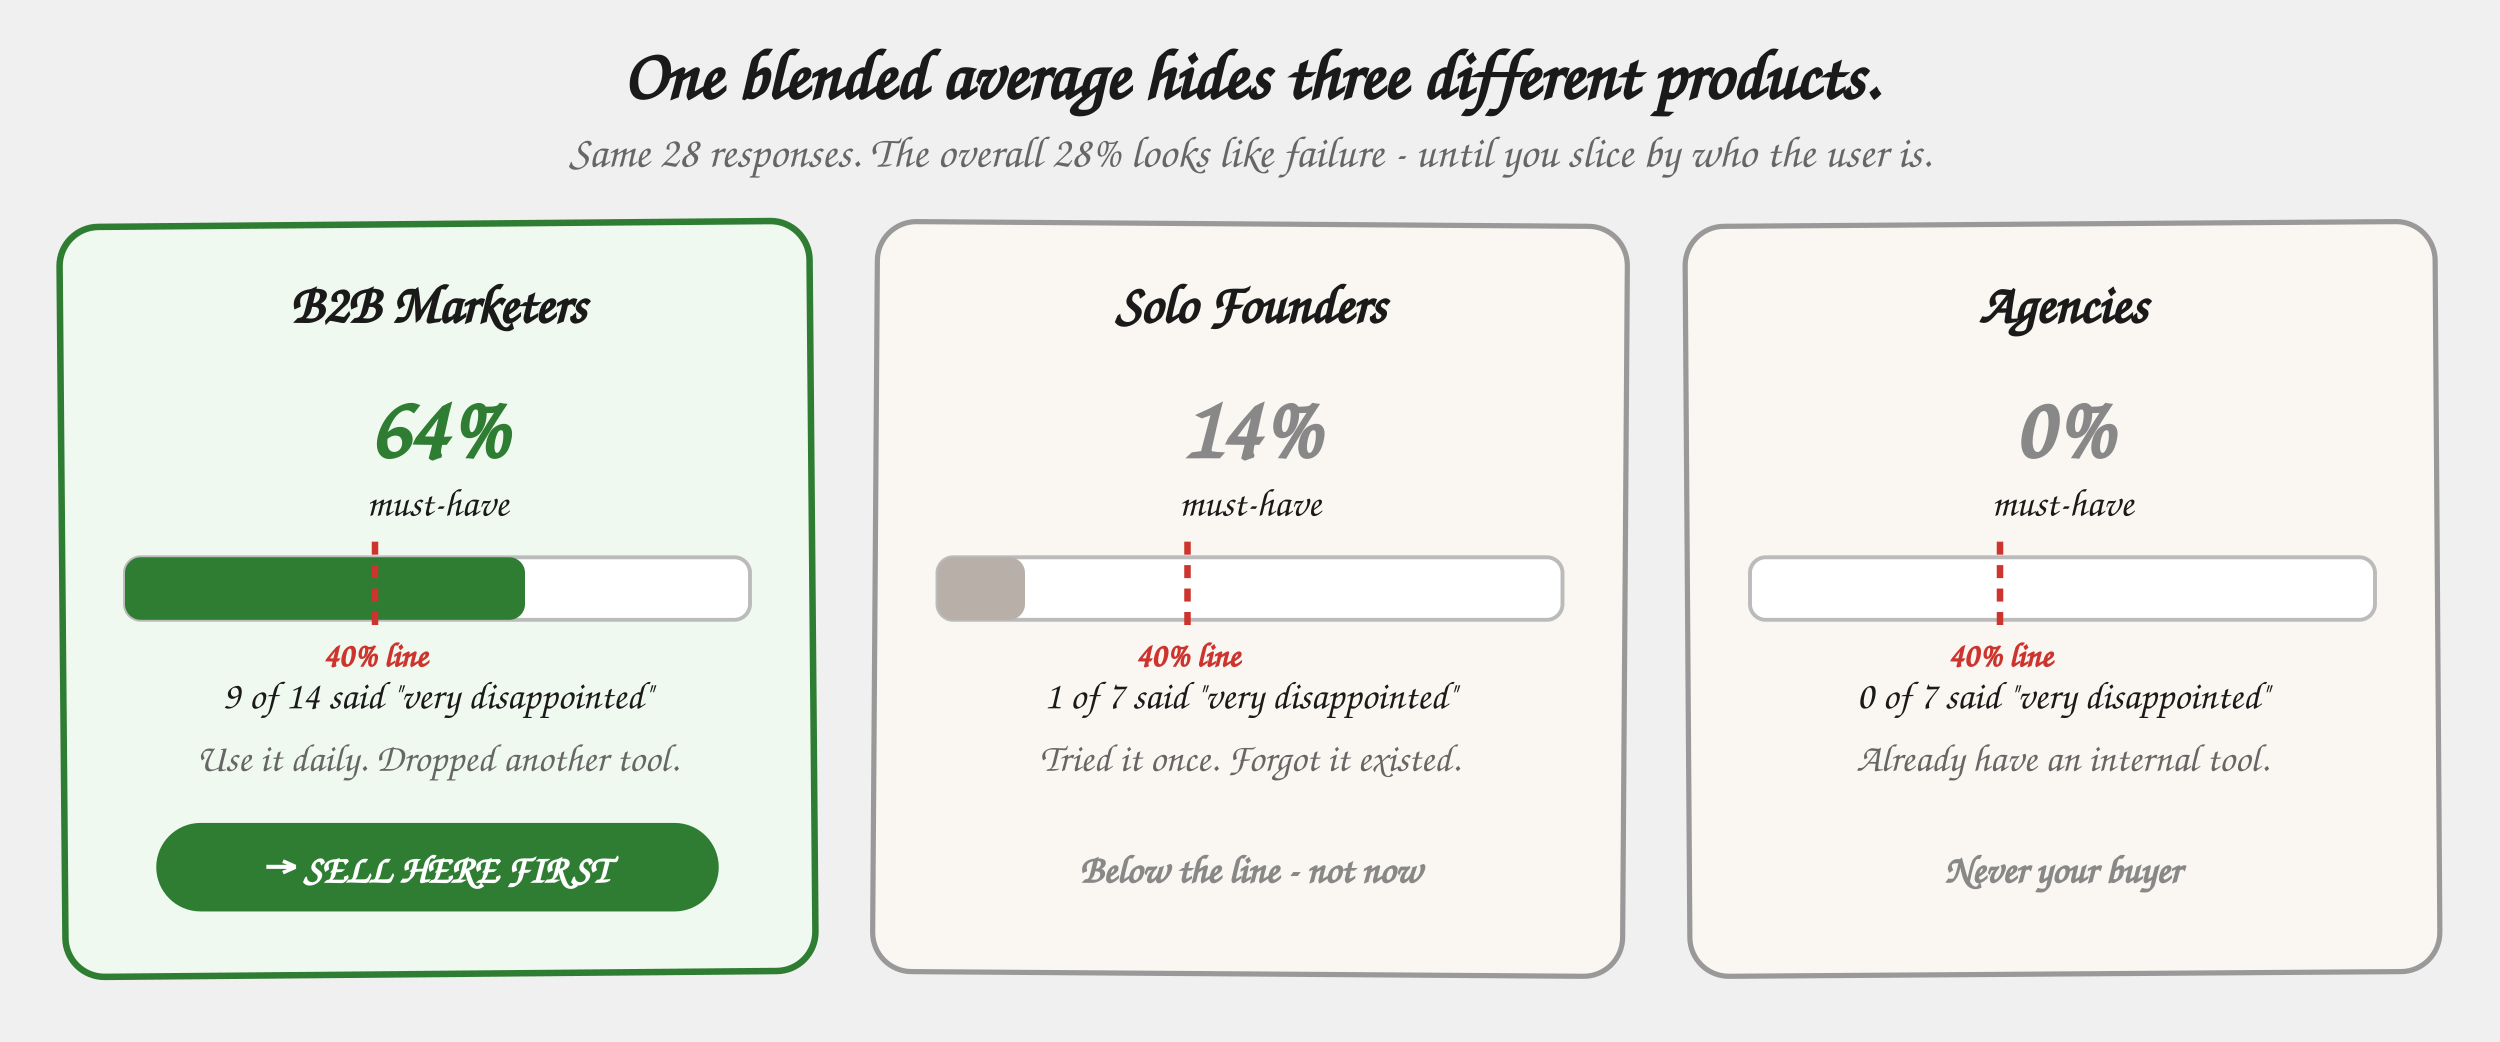
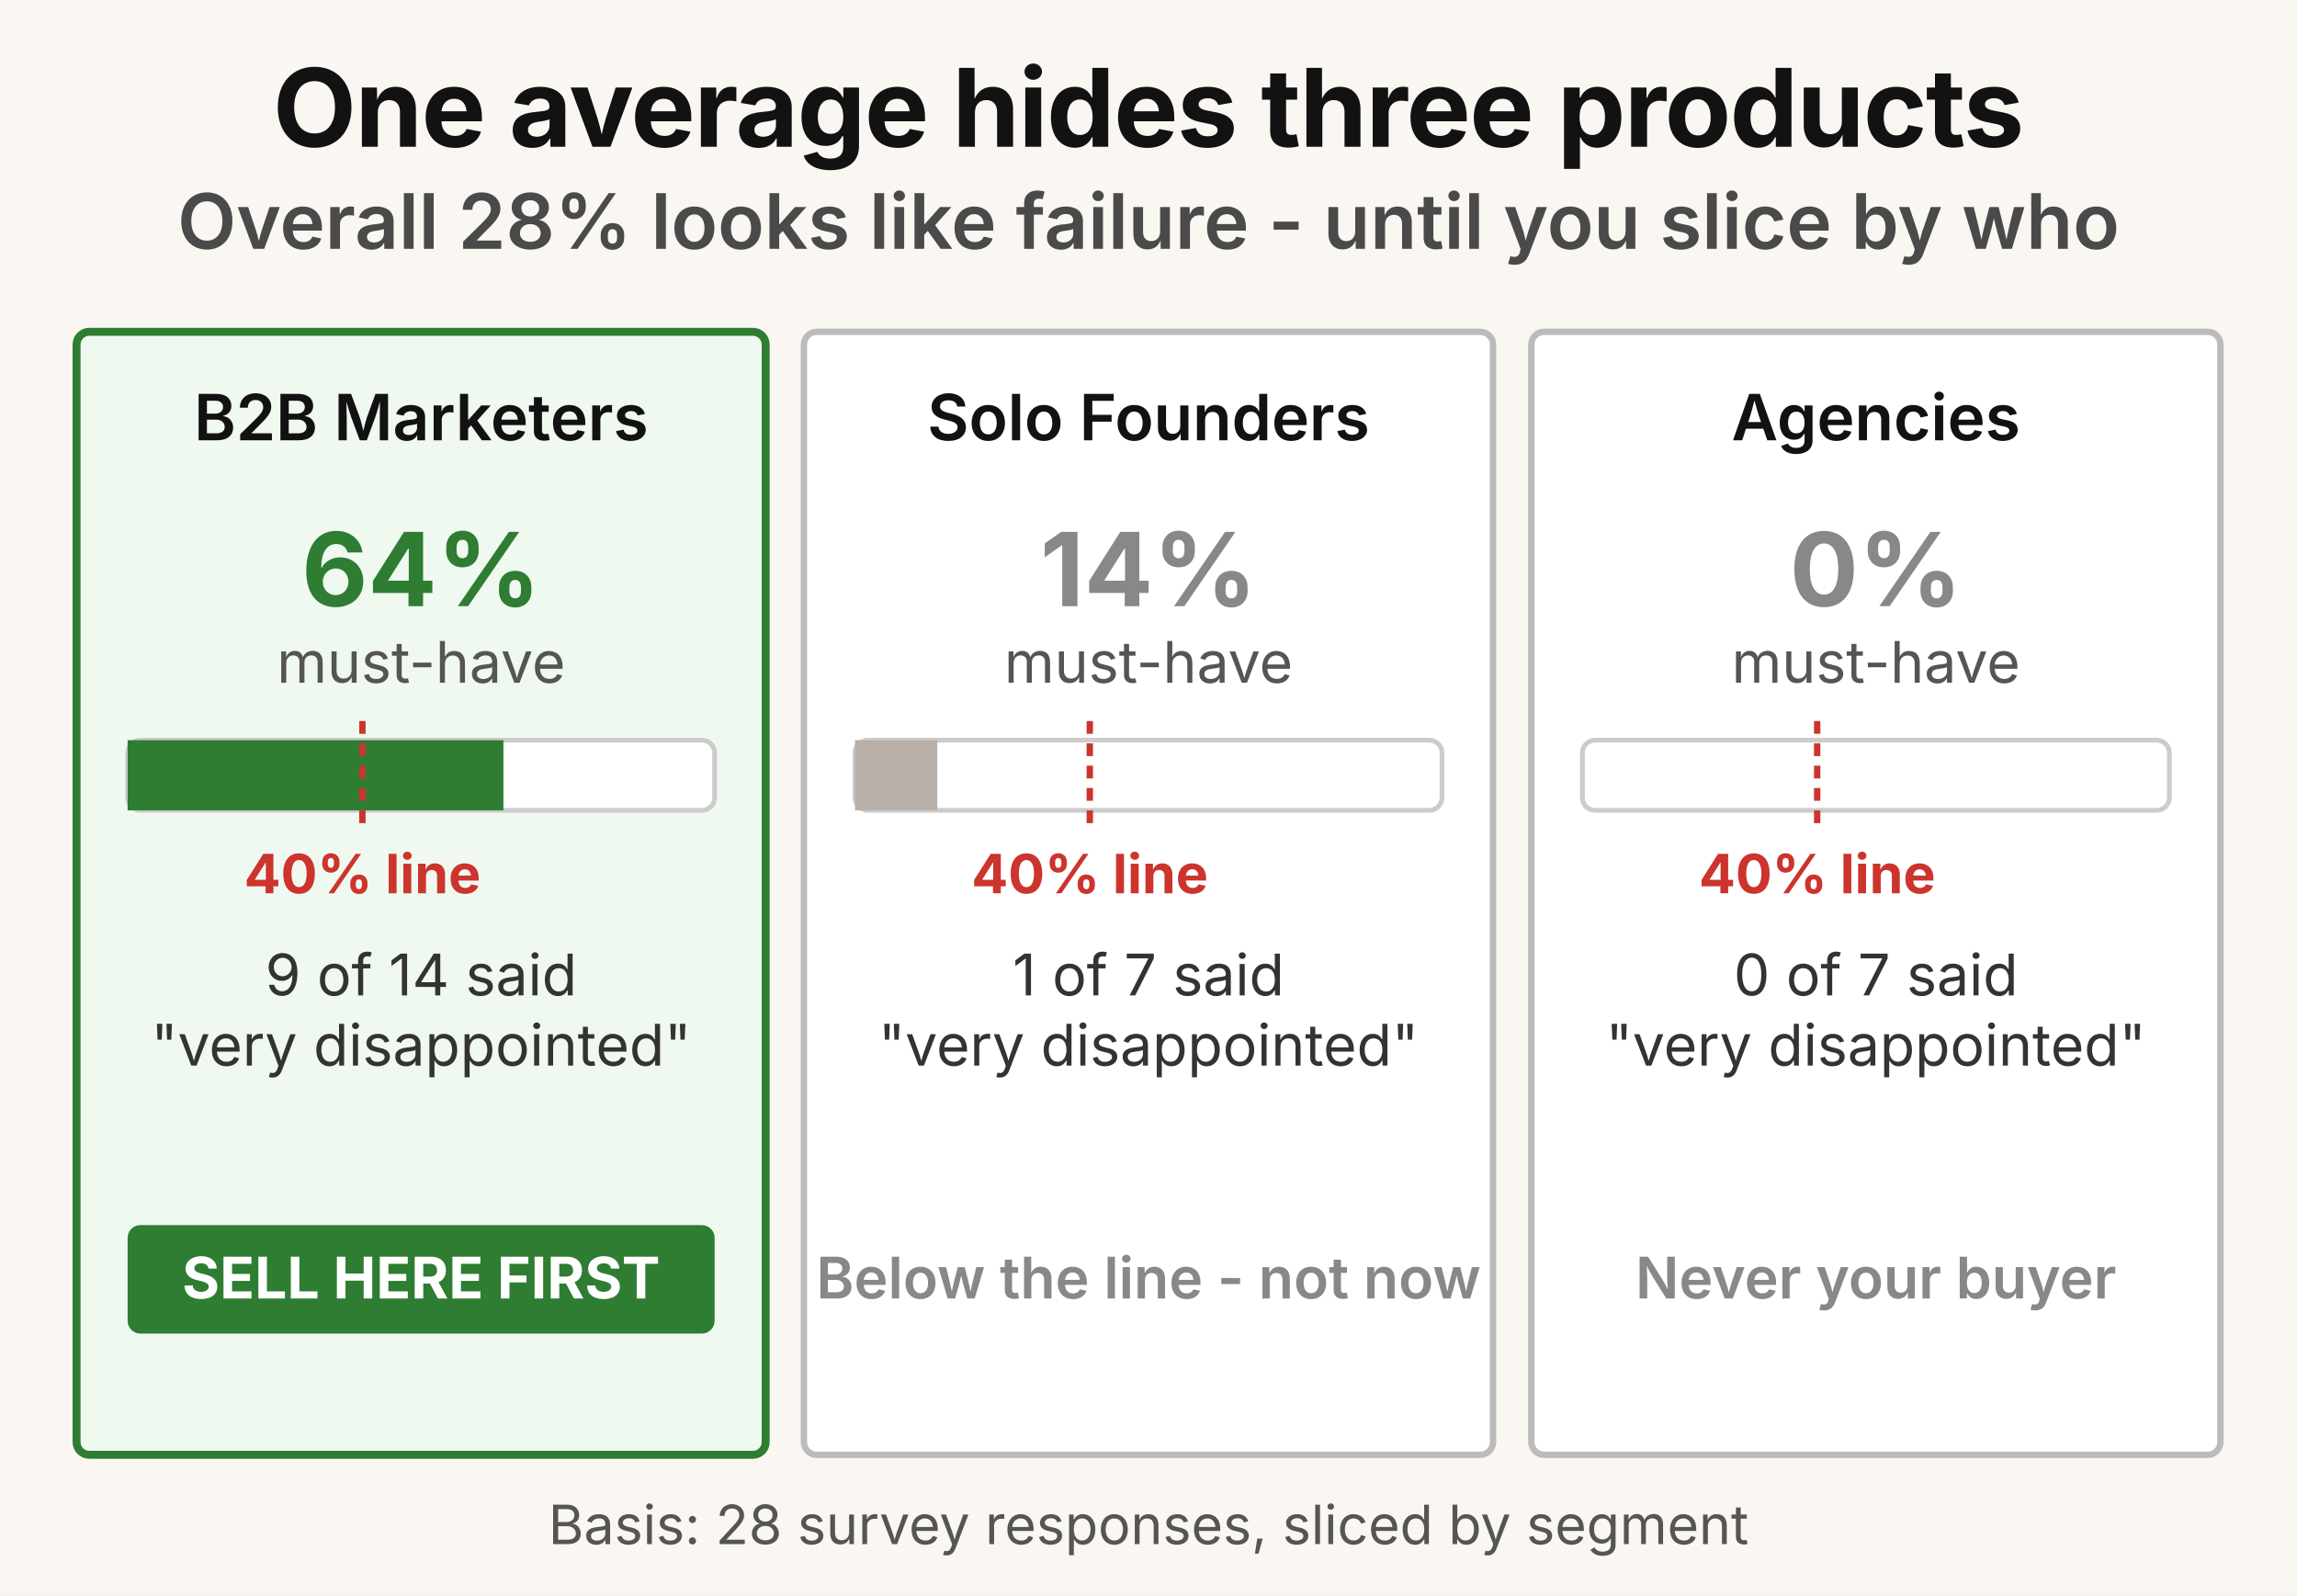
- <svg xmlns="http://www.w3.org/2000/svg" viewBox="0 0 960 400" role="img" aria-labelledby="seg-title">
+ <svg xmlns="http://www.w3.org/2000/svg" viewBox="0 0 720 500" role="img" aria-labelledby="seg-title seg-desc">
  <defs>
    <style>
-       .h       { font-family: "Caveat", "Patrick Hand", "Comic Sans MS", cursive; }
-       .title   { font-size: 27px; font-weight: 700; fill: #1a1a1a; }
-       .sub     { font-size: 17px; fill: #666; font-style: italic; }
-       .name    { font-size: 21px; font-weight: 700; fill: #1a1a1a; }
-       .pct-g   { font-size: 34px; font-weight: 700; fill: #2e7d32; }
-       .pct-n   { font-size: 34px; font-weight: 700; fill: #888; }
-       .count   { font-size: 15px; fill: #1a1a1a; }
-       .trait   { font-size: 15px; fill: #666; font-style: italic; }
-       .tick    { font-size: 13px; font-weight: 700; fill: #cc342d; }
-       .pill-g  { fill: #2e7d32; }
-       .pilltxt { font-size: 15px; font-weight: 700; fill: #fff; }
-       .verdict { font-size: 15px; font-weight: 700; fill: #888; }
-       .card-g  { fill: #f0f9f0; stroke: #2e7d32; stroke-width: 2.5; }
-       .card-n  { fill: #faf7f2; stroke: #999; stroke-width: 2; }
-       .track   { fill: #ffffff; stroke: #bbb; stroke-width: 1.5; }
-       .fill-g  { fill: #2e7d32; }
-       .fill-n  { fill: #b8b0a8; }
-       .line40  { stroke: #cc342d; stroke-width: 2.5; stroke-dasharray: 5 4; }
+       .gk    { font-family: "Space Grotesk", "Inter", system-ui, sans-serif; }
+       .sys   { font-family: system-ui, -apple-system, "Segoe UI", sans-serif; }
+       .title { font-size: 34px; font-weight: 700; fill: #121212; letter-spacing: -0.4px; }
+       .msg   { font-size: 24px; font-weight: 600; fill: #4a4a4a; }
+       .name  { font-size: 20px; font-weight: 600; fill: #121212; }
+       .pctg  { font-size: 32px; font-weight: 700; fill: #2e7d32; }
+       .pctn  { font-size: 32px; font-weight: 700; fill: #888888; }
+       .unit  { font-size: 18px; font-weight: 400; fill: #555555; }
+       .count { font-size: 18px; font-weight: 400; fill: #333333; }
+       .tick  { font-size: 17px; font-weight: 700; fill: #cc342d; }
+       .pilltxt { font-size: 18px; font-weight: 700; fill: #ffffff; }
+       .verdict { font-size: 18px; font-weight: 600; fill: #888888; }
+       .basis { font-size: 17px; font-weight: 400; fill: #555555; }
    </style>
  </defs>
-   <text x="480" y="38" text-anchor="middle" class="h title">One blended average hides three different products.</text>
-   <text x="480" y="64" text-anchor="middle" class="h sub">Same 28 responses. The overall 28% looks like failure - until you slice by who the user is.</text>
-   <rect x="24" y="86" width="288" height="288" rx="15" class="card-g" transform="rotate(-0.5 168 230)" />
-   <text x="168" y="124" text-anchor="middle" class="h name">B2B Marketers</text>
-   <text x="168" y="176" text-anchor="middle" class="h pct-g">64%</text>
-   <text x="168" y="198" text-anchor="middle" class="h count">must-have</text>
-   <rect x="48" y="214" width="240" height="24" rx="6" class="track" />
-   <rect x="48" y="214" width="153.6" height="24" rx="6" class="fill-g" />
-   <line class="line40" x1="144" y1="208" x2="144" y2="244" />
-   <text x="144" y="256" text-anchor="middle" class="h tick">40% line</text>
-   <text x="168" y="272" text-anchor="middle" class="h count">9 of 14 said "very disappointed"</text>
-   <text x="168" y="296" text-anchor="middle" class="h trait">Use it daily. Dropped another tool.</text>
-   <rect x="60" y="316" width="216" height="34" rx="17" class="pill-g" />
-   <text x="168" y="339" text-anchor="middle" class="h pilltxt">→ SELL HERE FIRST</text>
-   <rect x="336" y="86" width="288" height="288" rx="15" class="card-n" transform="rotate(0.4 480 230)" />
-   <text x="480" y="124" text-anchor="middle" class="h name">Solo Founders</text>
-   <text x="480" y="176" text-anchor="middle" class="h pct-n">14%</text>
-   <text x="480" y="198" text-anchor="middle" class="h count">must-have</text>
-   <rect x="360" y="214" width="240" height="24" rx="6" class="track" />
-   <rect x="360" y="214" width="33.6" height="24" rx="6" class="fill-n" />
-   <line class="line40" x1="456" y1="208" x2="456" y2="244" />
-   <text x="456" y="256" text-anchor="middle" class="h tick">40% line</text>
-   <text x="480" y="272" text-anchor="middle" class="h count">1 of 7 said "very disappointed"</text>
-   <text x="480" y="296" text-anchor="middle" class="h trait">Tried it once. Forgot it existed.</text>
-   <text x="480" y="339" text-anchor="middle" class="h verdict">Below the line - not now</text>
-   <rect x="648" y="86" width="288" height="288" rx="15" class="card-n" transform="rotate(-0.4 792 230)" />
-   <text x="792" y="124" text-anchor="middle" class="h name">Agencies</text>
-   <text x="792" y="176" text-anchor="middle" class="h pct-n">0%</text>
-   <text x="792" y="198" text-anchor="middle" class="h count">must-have</text>
-   <rect x="672" y="214" width="240" height="24" rx="6" class="track" />
-   <line class="line40" x1="768" y1="208" x2="768" y2="244" />
-   <text x="768" y="256" text-anchor="middle" class="h tick">40% line</text>
-   <text x="792" y="272" text-anchor="middle" class="h count">0 of 7 said "very disappointed"</text>
-   <text x="792" y="296" text-anchor="middle" class="h trait">Already have an internal tool.</text>
-   <text x="792" y="339" text-anchor="middle" class="h verdict">Never your buyer</text>
+   <rect width="720" height="500" fill="#faf7f2" />
+   <text x="360" y="46" text-anchor="middle" class="gk title">One average hides three products</text>
+   <text x="360" y="78" text-anchor="middle" class="gk msg">Overall 28% looks like failure - until you slice by who</text>
+   <rect x="24" y="104" width="216" height="352" rx="4" fill="#f0f9f0" stroke="#2e7d32" stroke-width="2.5" />
+   <text x="132" y="138" text-anchor="middle" class="gk name">B2B Marketers</text>
+   <text x="132" y="190" text-anchor="middle" class="gk pctg">64%</text>
+   <text x="132" y="214" text-anchor="middle" class="sys unit">must-have</text>
+   <rect x="40" y="232" width="184" height="22" rx="4" fill="#ffffff" stroke="#cccccc" stroke-width="1.5" />
+   <rect x="40" y="232" width="117.8" height="22" fill="#2e7d32" />
+   <line x1="113.6" y1="226" x2="113.6" y2="260" stroke="#cc342d" stroke-width="2" stroke-dasharray="4 3" />
+   <text x="113.6" y="280" text-anchor="middle" class="sys tick">40% line</text>
+   <text x="132" y="312" text-anchor="middle" class="sys count">9 of 14 said</text>
+   <text x="132" y="334" text-anchor="middle" class="sys count">"very disappointed"</text>
+   <rect x="40" y="384" width="184" height="34" rx="4" fill="#2e7d32" />
+   <text x="132" y="407" text-anchor="middle" class="gk pilltxt">SELL HERE FIRST</text>
+   <rect x="252" y="104" width="216" height="352" rx="4" fill="#ffffff" stroke="#bbbbbb" stroke-width="2" />
+   <text x="360" y="138" text-anchor="middle" class="gk name">Solo Founders</text>
+   <text x="360" y="190" text-anchor="middle" class="gk pctn">14%</text>
+   <text x="360" y="214" text-anchor="middle" class="sys unit">must-have</text>
+   <rect x="268" y="232" width="184" height="22" rx="4" fill="#ffffff" stroke="#cccccc" stroke-width="1.5" />
+   <rect x="268" y="232" width="25.8" height="22" fill="#b8b0a8" />
+   <line x1="341.6" y1="226" x2="341.6" y2="260" stroke="#cc342d" stroke-width="2" stroke-dasharray="4 3" />
+   <text x="341.6" y="280" text-anchor="middle" class="sys tick">40% line</text>
+   <text x="360" y="312" text-anchor="middle" class="sys count">1 of 7 said</text>
+   <text x="360" y="334" text-anchor="middle" class="sys count">"very disappointed"</text>
+   <text x="360" y="407" text-anchor="middle" class="gk verdict">Below the line - not now</text>
+   <rect x="480" y="104" width="216" height="352" rx="4" fill="#ffffff" stroke="#bbbbbb" stroke-width="2" />
+   <text x="588" y="138" text-anchor="middle" class="gk name">Agencies</text>
+   <text x="588" y="190" text-anchor="middle" class="gk pctn">0%</text>
+   <text x="588" y="214" text-anchor="middle" class="sys unit">must-have</text>
+   <rect x="496" y="232" width="184" height="22" rx="4" fill="#ffffff" stroke="#cccccc" stroke-width="1.5" />
+   <line x1="569.6" y1="226" x2="569.6" y2="260" stroke="#cc342d" stroke-width="2" stroke-dasharray="4 3" />
+   <text x="569.6" y="280" text-anchor="middle" class="sys tick">40% line</text>
+   <text x="588" y="312" text-anchor="middle" class="sys count">0 of 7 said</text>
+   <text x="588" y="334" text-anchor="middle" class="sys count">"very disappointed"</text>
+   <text x="588" y="407" text-anchor="middle" class="gk verdict">Never your buyer</text>
+   <text x="360" y="484" text-anchor="middle" class="sys basis">Basis: 28 survey responses, sliced by segment</text>
</svg>
